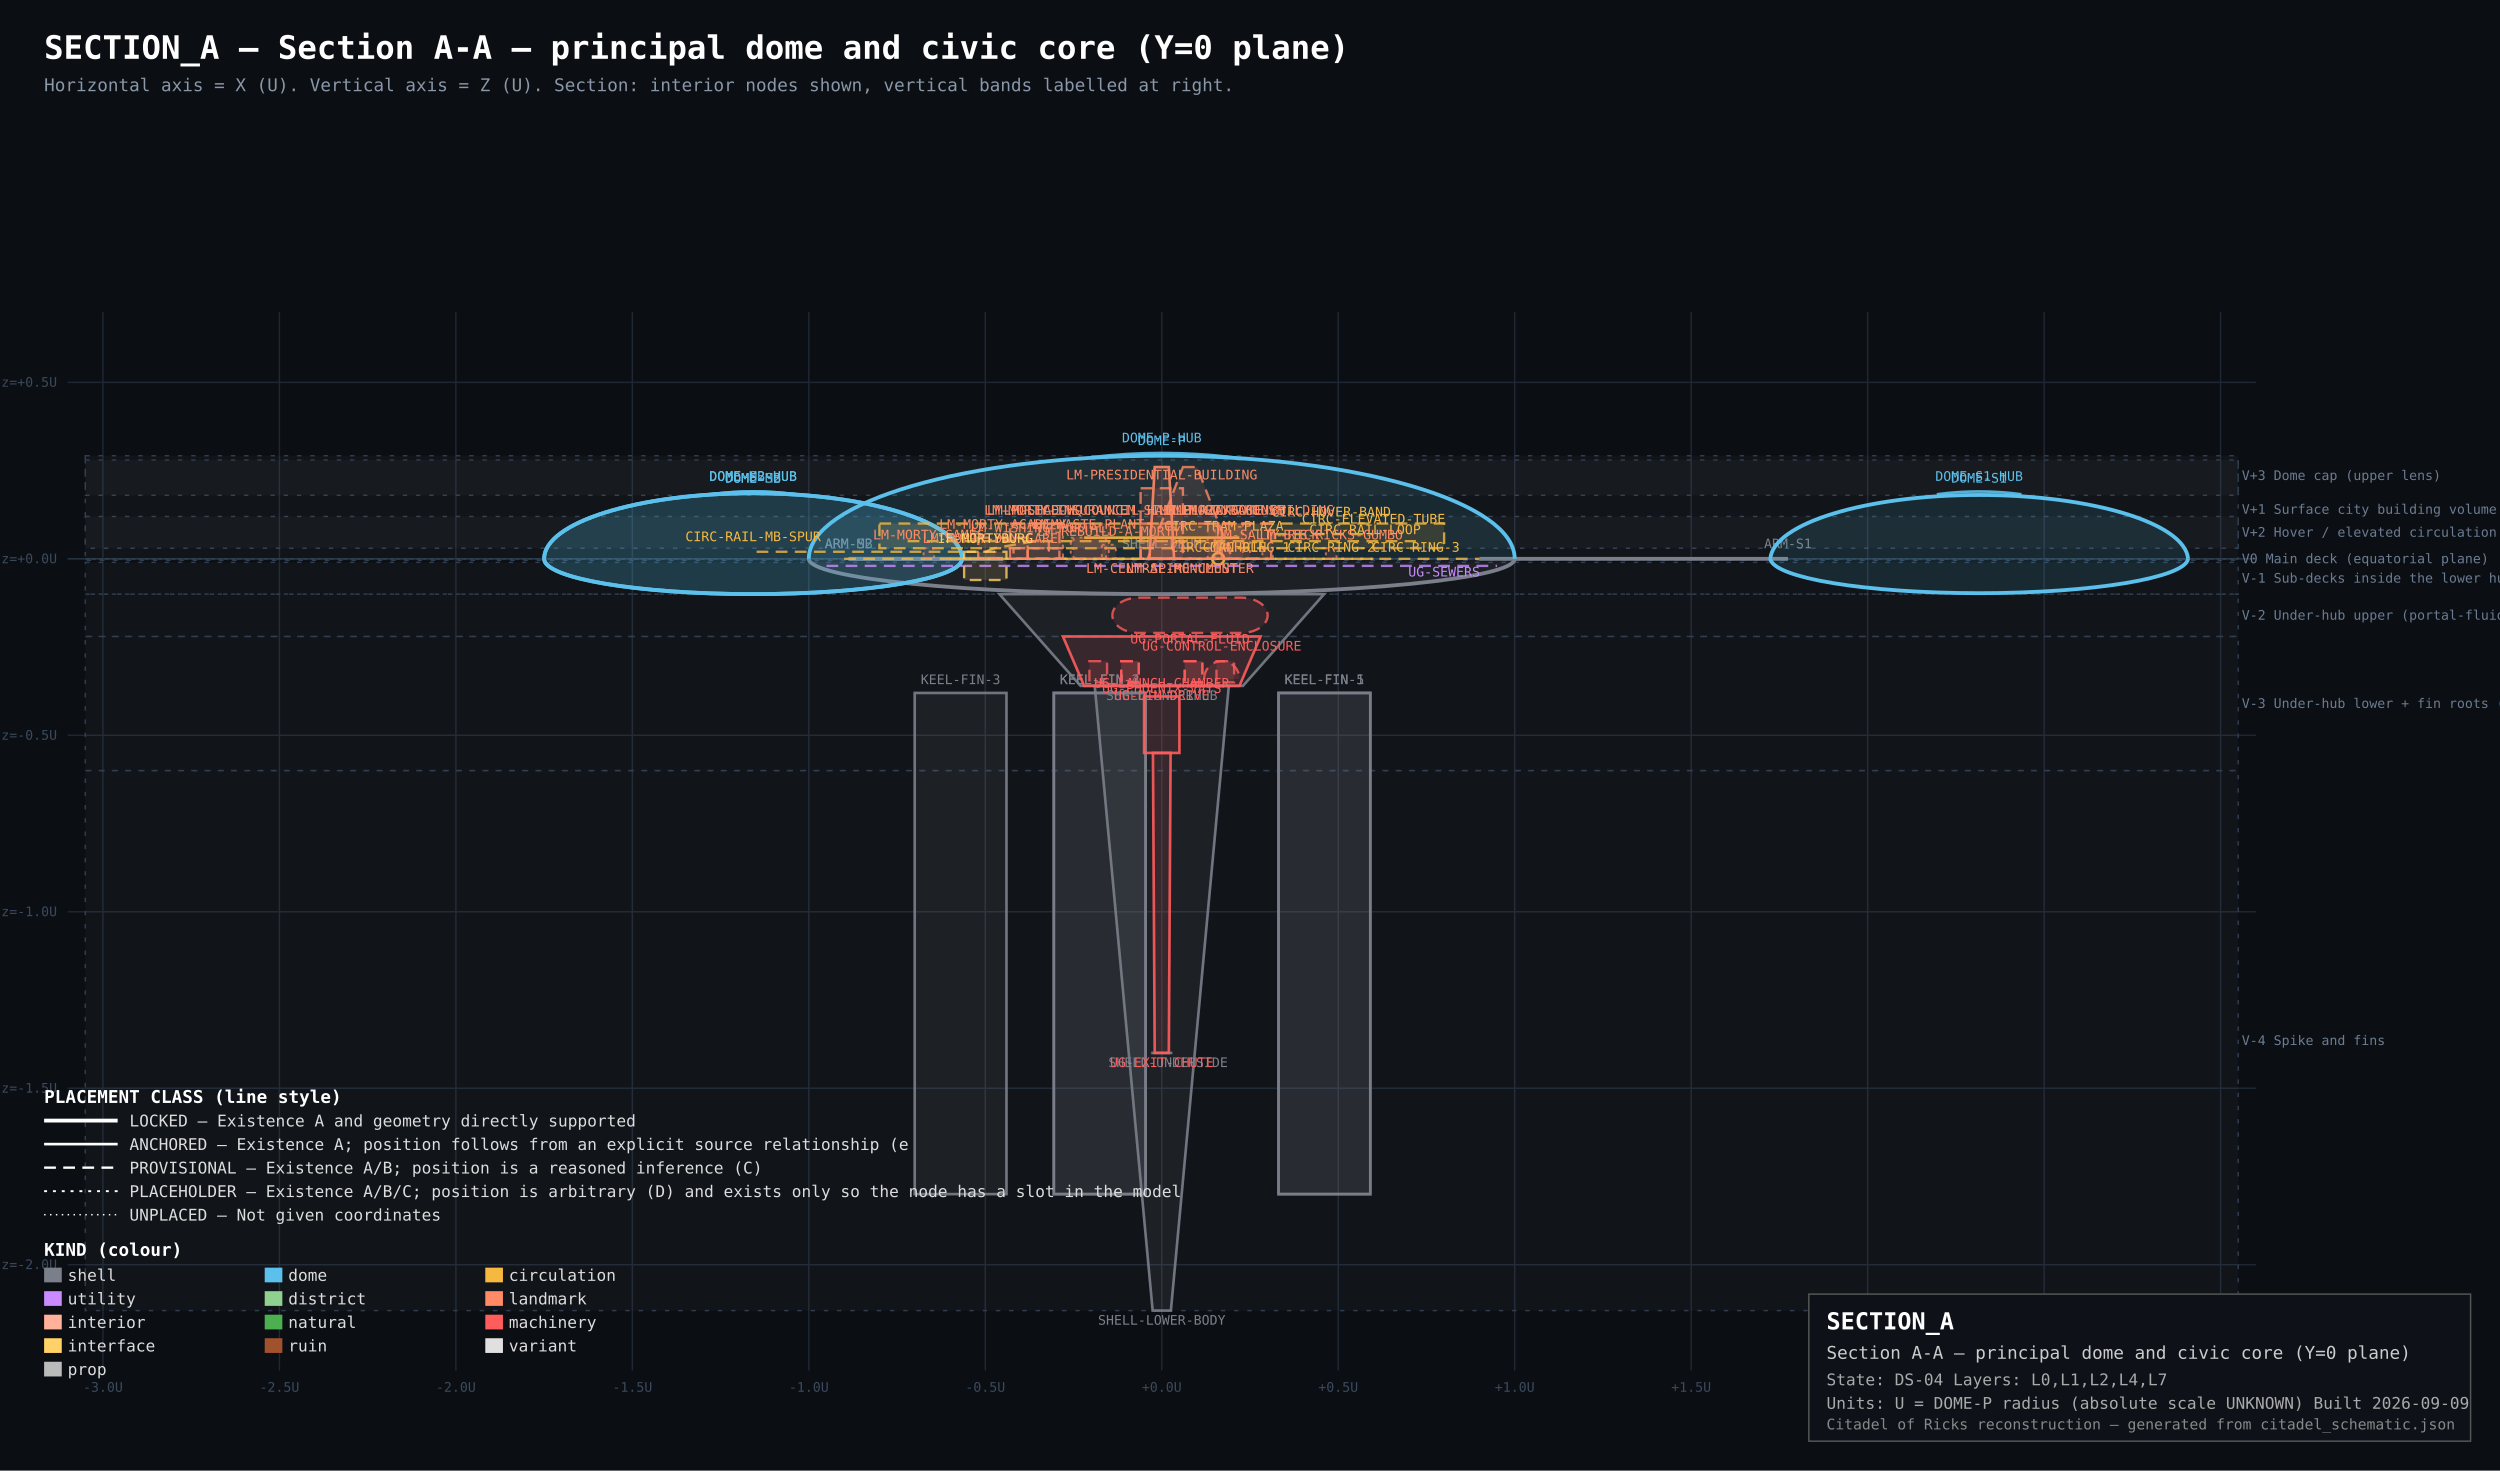
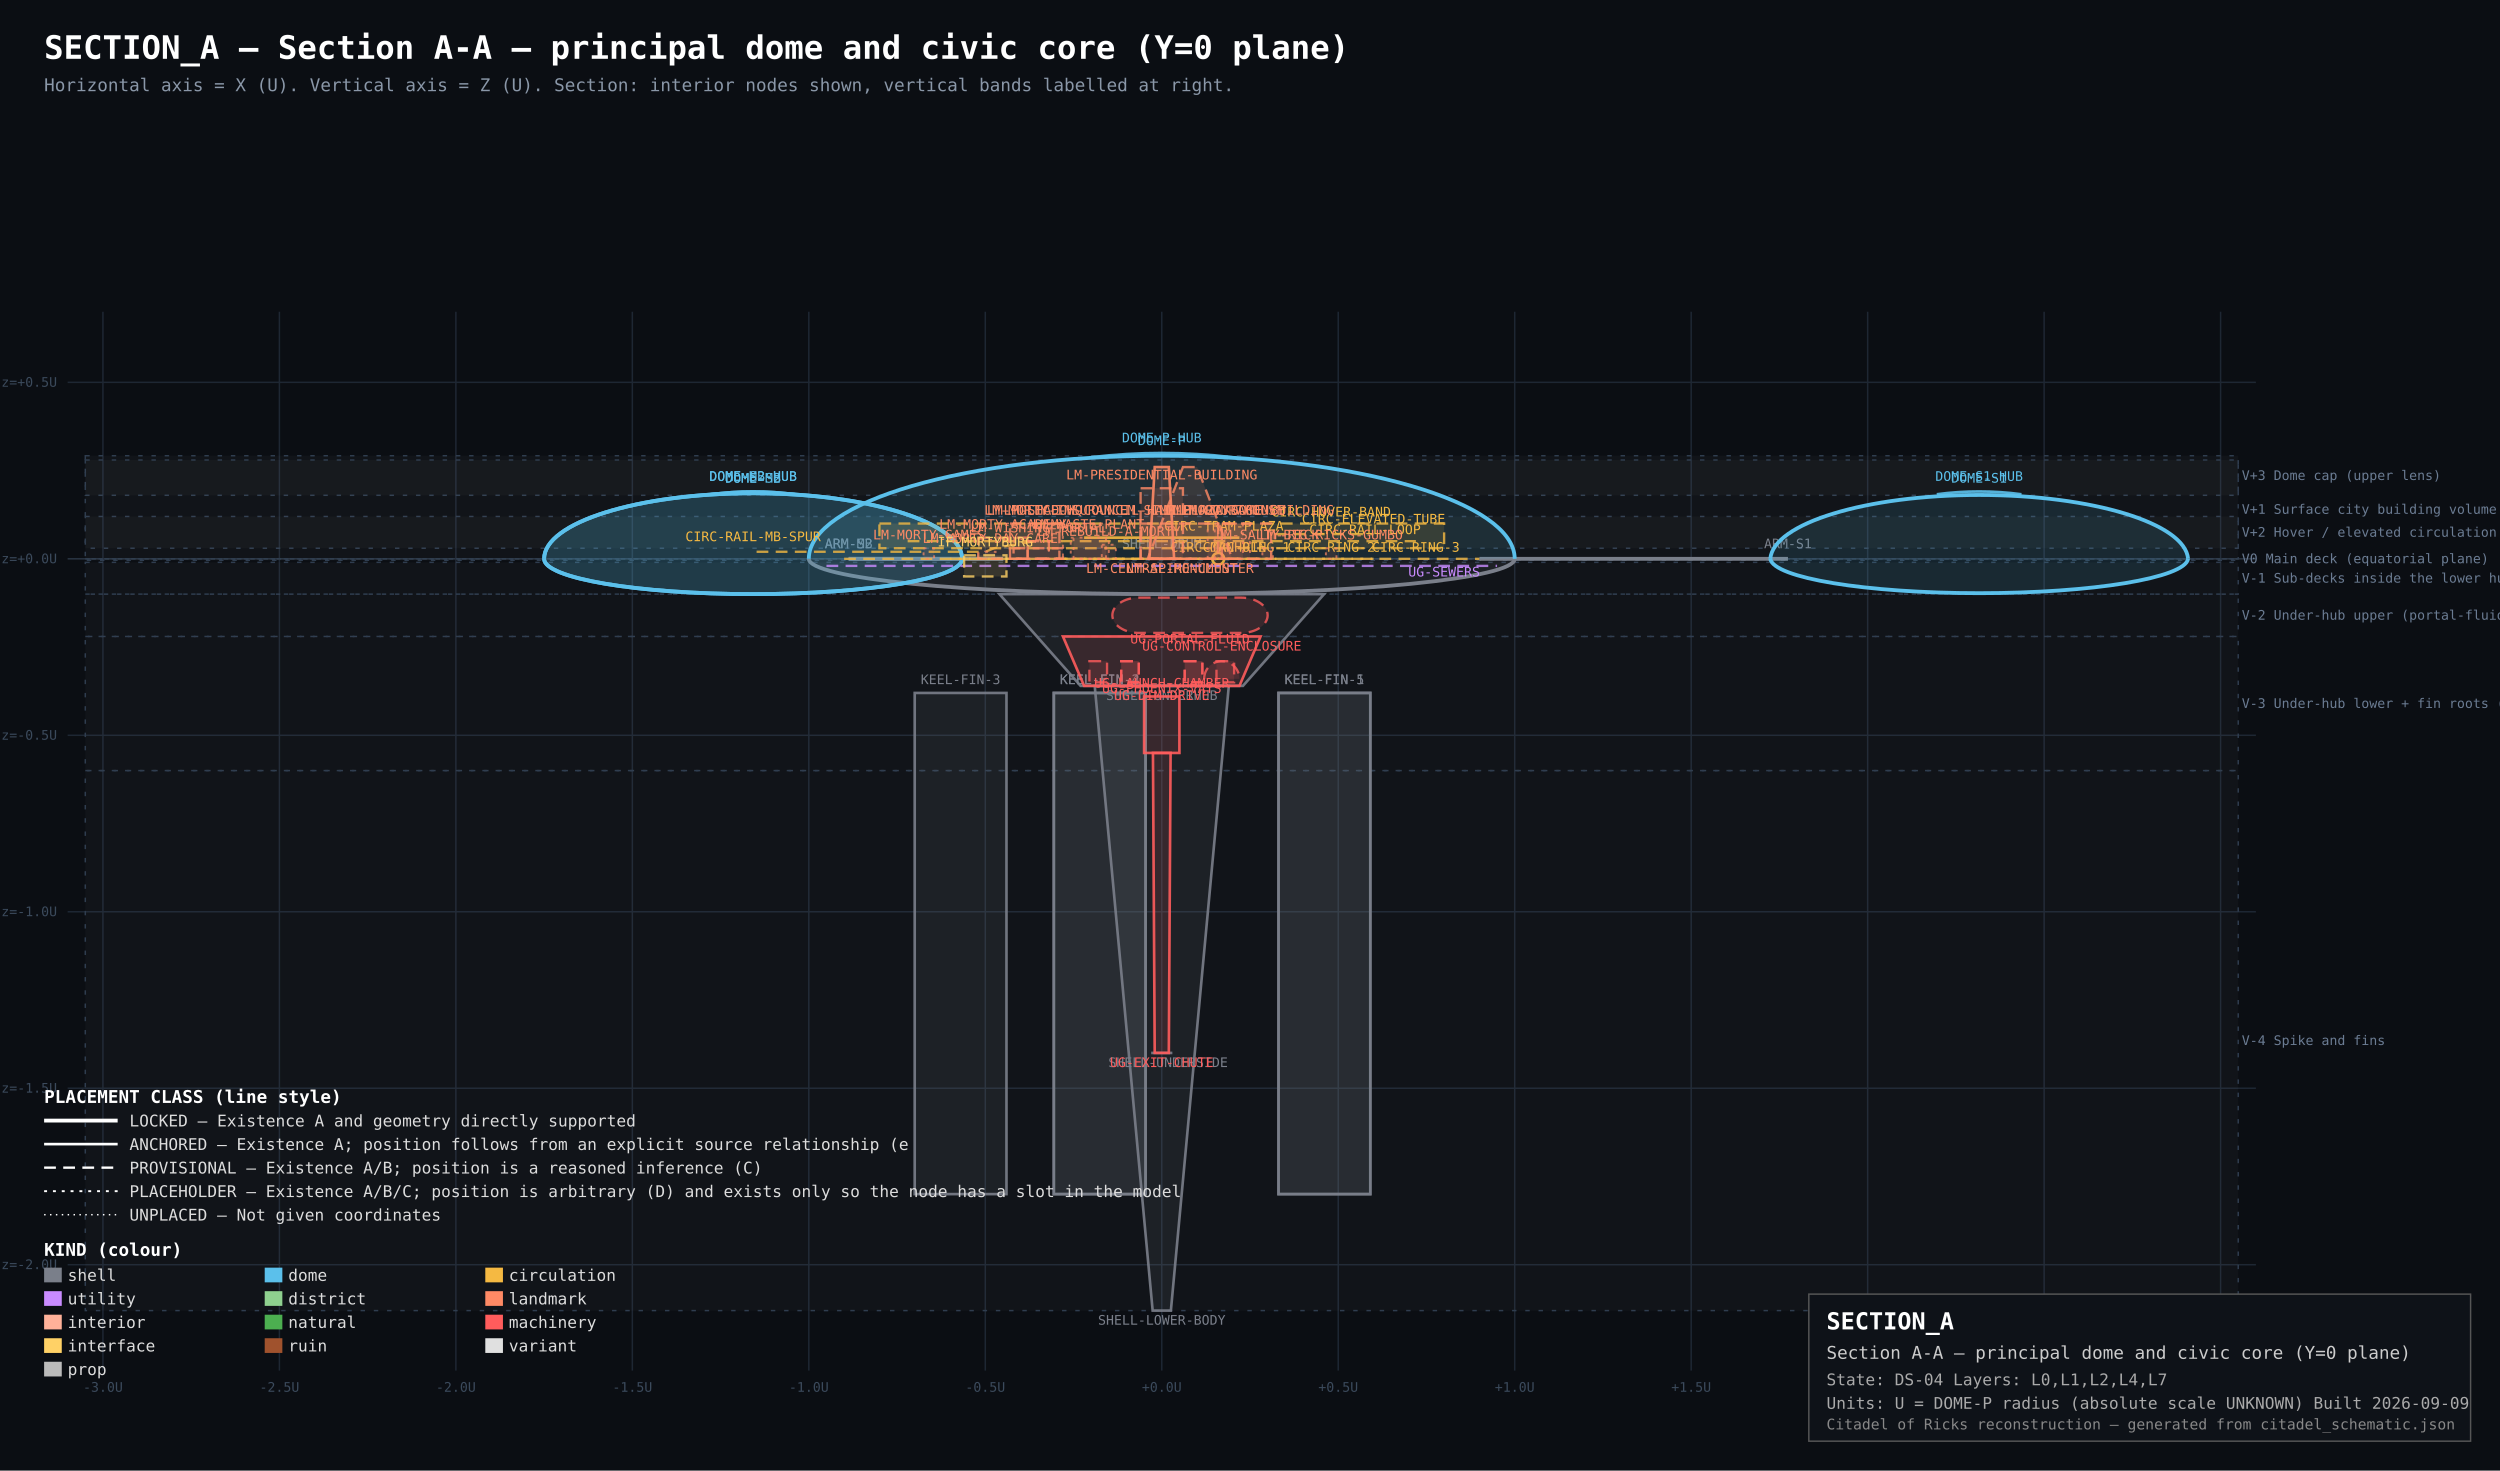
<svg xmlns="http://www.w3.org/2000/svg" width="1700" height="1000" viewBox="0 0 1700 1000" font-family="ui-monospace, Consolas, monospace">
  <rect width="1700" height="1000" fill="#0b0e13" />
  <line x1="46.0" y1="860.0" x2="1534.0" y2="860.0" stroke="#1e2733" stroke-width="1" />
  <text x="38.8" y="863.0" font-size="9" text-anchor="end" fill="#3b4a5c" font-family="ui-monospace, Consolas, monospace">z=-2.0U</text>
  <line x1="46.0" y1="740.0" x2="1534.0" y2="740.0" stroke="#1e2733" stroke-width="1" />
  <text x="38.8" y="743.0" font-size="9" text-anchor="end" fill="#3b4a5c" font-family="ui-monospace, Consolas, monospace">z=-1.5U</text>
  <line x1="46.0" y1="620.0" x2="1534.0" y2="620.0" stroke="#1e2733" stroke-width="1" />
  <text x="38.8" y="623.0" font-size="9" text-anchor="end" fill="#3b4a5c" font-family="ui-monospace, Consolas, monospace">z=-1.0U</text>
  <line x1="46.0" y1="500.0" x2="1534.0" y2="500.0" stroke="#1e2733" stroke-width="1" />
  <text x="38.8" y="503.0" font-size="9" text-anchor="end" fill="#3b4a5c" font-family="ui-monospace, Consolas, monospace">z=-0.5U</text>
  <line x1="46.0" y1="380.0" x2="1534.0" y2="380.0" stroke="#2a3644" stroke-width="1" />
  <text x="38.8" y="383.0" font-size="9" text-anchor="end" fill="#3b4a5c" font-family="ui-monospace, Consolas, monospace">z=+0.0U</text>
  <line x1="46.0" y1="260.0" x2="1534.0" y2="260.0" stroke="#1e2733" stroke-width="1" />
  <text x="38.8" y="263.0" font-size="9" text-anchor="end" fill="#3b4a5c" font-family="ui-monospace, Consolas, monospace">z=+0.5U</text>
  <line x1="70.0" y1="212.0" x2="70.0" y2="932.0" stroke="#1e2733" stroke-width="1" />
  <text x="70.0" y="946.4" font-size="9" text-anchor="middle" fill="#3b4a5c" font-family="ui-monospace, Consolas, monospace">-3.0U</text>
  <line x1="190.0" y1="212.0" x2="190.0" y2="932.0" stroke="#1e2733" stroke-width="1" />
  <text x="190.0" y="946.4" font-size="9" text-anchor="middle" fill="#3b4a5c" font-family="ui-monospace, Consolas, monospace">-2.5U</text>
  <line x1="310.0" y1="212.0" x2="310.0" y2="932.0" stroke="#1e2733" stroke-width="1" />
  <text x="310.0" y="946.4" font-size="9" text-anchor="middle" fill="#3b4a5c" font-family="ui-monospace, Consolas, monospace">-2.0U</text>
  <line x1="430.0" y1="212.0" x2="430.0" y2="932.0" stroke="#1e2733" stroke-width="1" />
  <text x="430.0" y="946.4" font-size="9" text-anchor="middle" fill="#3b4a5c" font-family="ui-monospace, Consolas, monospace">-1.5U</text>
  <line x1="550.0" y1="212.0" x2="550.0" y2="932.0" stroke="#1e2733" stroke-width="1" />
  <text x="550.0" y="946.4" font-size="9" text-anchor="middle" fill="#3b4a5c" font-family="ui-monospace, Consolas, monospace">-1.0U</text>
  <line x1="670.0" y1="212.0" x2="670.0" y2="932.0" stroke="#1e2733" stroke-width="1" />
  <text x="670.0" y="946.4" font-size="9" text-anchor="middle" fill="#3b4a5c" font-family="ui-monospace, Consolas, monospace">-0.5U</text>
  <line x1="790.0" y1="212.0" x2="790.0" y2="932.0" stroke="#1e2733" stroke-width="1" />
  <text x="790.0" y="946.4" font-size="9" text-anchor="middle" fill="#3b4a5c" font-family="ui-monospace, Consolas, monospace">+0.0U</text>
  <line x1="910.0" y1="212.0" x2="910.0" y2="932.0" stroke="#1e2733" stroke-width="1" />
  <text x="910.0" y="946.4" font-size="9" text-anchor="middle" fill="#3b4a5c" font-family="ui-monospace, Consolas, monospace">+0.5U</text>
  <line x1="1030.0" y1="212.0" x2="1030.0" y2="932.0" stroke="#1e2733" stroke-width="1" />
  <text x="1030.0" y="946.4" font-size="9" text-anchor="middle" fill="#3b4a5c" font-family="ui-monospace, Consolas, monospace">+1.0U</text>
  <line x1="1150.0" y1="212.0" x2="1150.0" y2="932.0" stroke="#1e2733" stroke-width="1" />
  <text x="1150.0" y="946.4" font-size="9" text-anchor="middle" fill="#3b4a5c" font-family="ui-monospace, Consolas, monospace">+1.5U</text>
  <line x1="1270.0" y1="212.0" x2="1270.0" y2="932.0" stroke="#1e2733" stroke-width="1" />
  <text x="1270.0" y="946.4" font-size="9" text-anchor="middle" fill="#3b4a5c" font-family="ui-monospace, Consolas, monospace">+2.0U</text>
  <line x1="1390.0" y1="212.0" x2="1390.0" y2="932.0" stroke="#1e2733" stroke-width="1" />
  <text x="1390.0" y="946.4" font-size="9" text-anchor="middle" fill="#3b4a5c" font-family="ui-monospace, Consolas, monospace">+2.5U</text>
  <line x1="1510.0" y1="212.0" x2="1510.0" y2="932.0" stroke="#1e2733" stroke-width="1" />
  <text x="1510.0" y="946.4" font-size="9" text-anchor="middle" fill="#3b4a5c" font-family="ui-monospace, Consolas, monospace">+3.0U</text>
  <rect x="58.0" y="309.9" width="1464.0" height="26.9" fill="#ffffff" fill-opacity="0.025" stroke="#2f3d4f" stroke-dasharray="3,6" />
  <text x="1524.4" y="326.4" font-size="9" text-anchor="start" fill="#6b7c93" font-family="ui-monospace, Consolas, monospace">V+3 Dome cap (upper lens)</text>
  <rect x="58.0" y="351.2" width="1464.0" height="21.6" fill="#ffffff" fill-opacity="0.025" stroke="#2f3d4f" stroke-dasharray="3,6" />
  <text x="1524.4" y="365.0" font-size="9" text-anchor="start" fill="#6b7c93" font-family="ui-monospace, Consolas, monospace">V+2 Hover / elevated circulation band</text>
  <rect x="58.0" y="312.8" width="1464.0" height="67.2" fill="#ffffff" fill-opacity="0.025" stroke="#2f3d4f" stroke-dasharray="3,6" />
  <text x="1524.4" y="349.4" font-size="9" text-anchor="start" fill="#6b7c93" font-family="ui-monospace, Consolas, monospace">V+1 Surface city building volume</text>
  <rect x="58.0" y="380.0" width="1464.0" height="1.0" fill="#ffffff" fill-opacity="0.025" stroke="#2f3d4f" stroke-dasharray="3,6" />
  <text x="1524.4" y="383.0" font-size="9" text-anchor="start" fill="#6b7c93" font-family="ui-monospace, Consolas, monospace">V0 Main deck (equatorial plane)</text>
  <rect x="58.0" y="382.4" width="1464.0" height="21.6" fill="#ffffff" fill-opacity="0.025" stroke="#2f3d4f" stroke-dasharray="3,6" />
  <text x="1524.4" y="396.2" font-size="9" text-anchor="start" fill="#6b7c93" font-family="ui-monospace, Consolas, monospace">V-1 Sub-decks inside the lower hull</text>
  <rect x="58.0" y="404.0" width="1464.0" height="28.8" fill="#ffffff" fill-opacity="0.025" stroke="#2f3d4f" stroke-dasharray="3,6" />
  <text x="1524.4" y="421.4" font-size="9" text-anchor="start" fill="#6b7c93" font-family="ui-monospace, Consolas, monospace">V-2 Under-hub upper (portal-fluid production)</text>
  <rect x="58.0" y="432.8" width="1464.0" height="91.2" fill="#ffffff" fill-opacity="0.025" stroke="#2f3d4f" stroke-dasharray="3,6" />
  <text x="1524.4" y="481.4" font-size="9" text-anchor="start" fill="#6b7c93" font-family="ui-monospace, Consolas, monospace">V-3 Under-hub lower + fin roots (Dimensional Drive, launch)</text>
  <rect x="58.0" y="524.0" width="1464.0" height="367.2" fill="#ffffff" fill-opacity="0.025" stroke="#2f3d4f" stroke-dasharray="3,6" />
  <text x="1524.4" y="710.6" font-size="9" text-anchor="start" fill="#6b7c93" font-family="ui-monospace, Consolas, monospace">V-4 Spike and fins</text>
  <text x="30" y="40" font-size="22" fill="#fff" font-weight="bold">SECTION_A — Section A-A — principal dome and civic core (Y=0 plane)</text>
  <text x="30" y="62" font-size="12" fill="#8a97a8">Horizontal axis = X (U). Vertical axis = Z (U). Section: interior nodes shown, vertical bands labelled at right.</text>
  <path d="M 550.0,380.0 A 240.0 24.0 0 0 0 1030.0,380.0" stroke="#7a7f8a" stroke-width="2.6" stroke-opacity="1.0" fill="#7a7f8a" fill-opacity="0.12" />
  <text x="790.0" y="372.8" font-size="9" text-anchor="middle" fill="#7a7f8a" font-family="ui-monospace, Consolas, monospace">SHELL-DRUM</text>
  <polygon points="679.6,404.0 900.4,404.0 845.2,466.4 734.8,466.4" stroke="#7a7f8a" stroke-width="1.8" stroke-opacity="0.9" fill="#7a7f8a" fill-opacity="0.12" />
  <text x="790.0" y="476.0" font-size="9" text-anchor="middle" fill="#7a7f8a" font-family="ui-monospace, Consolas, monospace">SHELL-UNDERHUB</text>
  <rect x="869.4" y="471.2" width="62.4" height="340.8" stroke="#7a7f8a" stroke-width="1.8" stroke-opacity="0.9" fill="#7a7f8a" fill-opacity="0.12" />
  <text x="900.6" y="465.2" font-size="9" text-anchor="middle" fill="#7a7f8a" font-family="ui-monospace, Consolas, monospace">KEEL-FIN-1</text>
  <rect x="716.6" y="471.2" width="62.4" height="340.8" stroke="#7a7f8a" stroke-width="1.8" stroke-opacity="0.9" fill="#7a7f8a" fill-opacity="0.12" />
  <text x="747.8" y="465.2" font-size="9" text-anchor="middle" fill="#7a7f8a" font-family="ui-monospace, Consolas, monospace">KEEL-FIN-2</text>
  <rect x="622.0" y="471.2" width="62.4" height="340.8" stroke="#7a7f8a" stroke-width="1.8" stroke-opacity="0.9" fill="#7a7f8a" fill-opacity="0.12" />
  <text x="653.2" y="465.2" font-size="9" text-anchor="middle" fill="#7a7f8a" font-family="ui-monospace, Consolas, monospace">KEEL-FIN-3</text>
  <rect x="716.6" y="471.2" width="62.4" height="340.8" stroke="#7a7f8a" stroke-width="1.8" stroke-opacity="0.9" fill="#7a7f8a" fill-opacity="0.12" />
  <text x="747.8" y="465.2" font-size="9" text-anchor="middle" fill="#7a7f8a" font-family="ui-monospace, Consolas, monospace">KEEL-FIN-4</text>
  <rect x="869.4" y="471.2" width="62.4" height="340.8" stroke="#7a7f8a" stroke-width="1.8" stroke-opacity="0.9" fill="#7a7f8a" fill-opacity="0.12" />
  <text x="900.6" y="465.2" font-size="9" text-anchor="middle" fill="#7a7f8a" font-family="ui-monospace, Consolas, monospace">KEEL-FIN-5</text>
  <polygon points="744.4,466.4 835.6,466.4 796.2,891.2 783.8,891.2" stroke="#7a7f8a" stroke-width="1.8" stroke-opacity="0.9" fill="#7a7f8a" fill-opacity="0.12" />
  <text x="790.0" y="900.8" font-size="9" text-anchor="middle" fill="#7a7f8a" font-family="ui-monospace, Consolas, monospace">SHELL-LOWER-BODY</text>
  <line x1="782.8" y1="716.0" x2="797.2" y2="716.0" stroke="#7a7f8a" stroke-width="1.8" stroke-opacity="0.9" fill="none" />
  <text x="794.3" y="725.6" font-size="9" text-anchor="middle" fill="#7a7f8a" font-family="ui-monospace, Consolas, monospace">SHELL-UNDERSIDE</text>
  <polyline points="1006.0,380.0 1114.0,380.0 1215.8,380.0" stroke="#7a7f8a" stroke-width="2.6" stroke-opacity="1.0" fill="none" />
  <text x="1215.8" y="372.8" font-size="9" text-anchor="middle" fill="#7a7f8a" font-family="ui-monospace, Consolas, monospace">ARM-S1</text>
  <polyline points="682.0,380.0 628.0,380.0 577.1,380.0" stroke="#7a7f8a" stroke-width="2.6" stroke-opacity="1.0" fill="none" />
  <text x="577.1" y="372.8" font-size="9" text-anchor="middle" fill="#7a7f8a" font-family="ui-monospace, Consolas, monospace">ARM-S2</text>
  <polyline points="682.0,380.0 628.0,380.0 577.1,380.0" stroke="#7a7f8a" stroke-width="2.6" stroke-opacity="1.0" fill="none" />
  <text x="577.1" y="372.8" font-size="9" text-anchor="middle" fill="#7a7f8a" font-family="ui-monospace, Consolas, monospace">ARM-MB</text>
  <path d="M 550.0,380.0 A 240.0 70.1 0 0 1 1030.0,380.0" stroke="#5bc0eb" stroke-width="2.6" stroke-opacity="1.0" fill="#5bc0eb" fill-opacity="0.12" />
  <text x="790.0" y="302.7" font-size="9" text-anchor="middle" fill="#5bc0eb" font-family="ui-monospace, Consolas, monospace">DOME-P</text>
  <path d="M 1203.8,380.0 A 142.1 44.6 0 0 1 1487.9,380.0" stroke="#5bc0eb" stroke-width="2.6" stroke-opacity="1.0" fill="#5bc0eb" fill-opacity="0.12" />
  <path d="M 1203.8,380.0 A 142.1 24.0 0 0 0 1487.9,380.0" stroke="#5bc0eb" stroke-width="2.6" stroke-opacity="1.0" fill="#5bc0eb" fill-opacity="0.12" />
  <text x="1345.8" y="328.2" font-size="9" text-anchor="middle" fill="#5bc0eb" font-family="ui-monospace, Consolas, monospace">DOME-S1</text>
  <path d="M 370.0,380.0 A 142.1 44.6 0 0 1 654.2,380.0" stroke="#5bc0eb" stroke-width="2.6" stroke-opacity="1.0" fill="#5bc0eb" fill-opacity="0.12" />
  <path d="M 370.0,380.0 A 142.1 24.0 0 0 0 654.2,380.0" stroke="#5bc0eb" stroke-width="2.6" stroke-opacity="1.0" fill="#5bc0eb" fill-opacity="0.12" />
  <text x="512.1" y="328.2" font-size="9" text-anchor="middle" fill="#5bc0eb" font-family="ui-monospace, Consolas, monospace">DOME-S2</text>
  <path d="M 370.0,380.0 A 142.1 44.6 0 0 1 654.2,380.0" stroke="#5bc0eb" stroke-width="2.6" stroke-opacity="1.0" fill="#5bc0eb" fill-opacity="0.12" />
  <path d="M 370.0,380.0 A 142.1 24.0 0 0 0 654.2,380.0" stroke="#5bc0eb" stroke-width="2.6" stroke-opacity="1.0" fill="#5bc0eb" fill-opacity="0.12" />
  <text x="512.1" y="328.2" font-size="9" text-anchor="middle" fill="#5bc0eb" font-family="ui-monospace, Consolas, monospace">DOME-MB</text>
  <path d="M 742.0,310.9 A 401.4 401.4 0 0 1 838.0,310.9" stroke="#5bc0eb" stroke-width="1.8" stroke-opacity="0.9" fill="#5bc0eb" fill-opacity="0.12" />
  <text x="790.0" y="300.8" font-size="9" text-anchor="middle" fill="#5bc0eb" font-family="ui-monospace, Consolas, monospace">DOME-P-HUB</text>
  <path d="M 1317.0,336.1 A 217.0 217.0 0 0 1 1374.6,336.1" stroke="#5bc0eb" stroke-width="1.8" stroke-opacity="0.9" fill="#5bc0eb" fill-opacity="0.12" />
  <text x="1345.8" y="327.0" font-size="9" text-anchor="middle" fill="#5bc0eb" font-family="ui-monospace, Consolas, monospace">DOME-S1-HUB</text>
  <path d="M 483.3,336.1 A 217.0 217.0 0 0 1 540.9,336.1" stroke="#5bc0eb" stroke-width="1.8" stroke-opacity="0.9" fill="#5bc0eb" fill-opacity="0.12" />
  <text x="512.1" y="327.0" font-size="9" text-anchor="middle" fill="#5bc0eb" font-family="ui-monospace, Consolas, monospace">DOME-S2-HUB</text>
  <path d="M 483.3,336.1 A 217.0 217.0 0 0 1 540.9,336.1" stroke="#5bc0eb" stroke-width="1.8" stroke-opacity="0.9" fill="#5bc0eb" fill-opacity="0.12" />
  <text x="512.1" y="327.0" font-size="9" text-anchor="middle" fill="#5bc0eb" font-family="ui-monospace, Consolas, monospace">DOME-MB-HUB</text>
  <line x1="718.0" y1="380.0" x2="862.0" y2="380.0" stroke="#f5b942" stroke-width="1.6" stroke-opacity="0.8" stroke-dasharray="8,5" fill="none" />
  <text x="847.6" y="375.2" font-size="9" text-anchor="middle" fill="#f5b942" font-family="ui-monospace, Consolas, monospace">CIRC-RING-1</text>
  <line x1="646.0" y1="380.0" x2="934.0" y2="380.0" stroke="#f5b942" stroke-width="1.6" stroke-opacity="0.8" stroke-dasharray="8,5" fill="none" />
  <text x="905.2" y="375.2" font-size="9" text-anchor="middle" fill="#f5b942" font-family="ui-monospace, Consolas, monospace">CIRC-RING-2</text>
  <line x1="574.0" y1="380.0" x2="1006.0" y2="380.0" stroke="#f5b942" stroke-width="1.6" stroke-opacity="0.8" stroke-dasharray="8,5" fill="none" />
  <text x="962.8" y="375.2" font-size="9" text-anchor="middle" fill="#f5b942" font-family="ui-monospace, Consolas, monospace">CIRC-RING-3</text>
  <line x1="617.2" y1="368.0" x2="962.8" y2="368.0" stroke="#f5b942" stroke-width="1.6" stroke-opacity="0.8" stroke-dasharray="8,5" fill="none" />
  <text x="928.2" y="363.2" font-size="9" text-anchor="middle" fill="#f5b942" font-family="ui-monospace, Consolas, monospace">CIRC-RAIL-LOOP</text>
  <polyline points="703.6,368.0 676.0,372.8 670.0,375.2 622.0,375.2 583.1,375.2 512.1,375.2" stroke="#f5b942" stroke-width="1.6" stroke-opacity="0.8" stroke-dasharray="8,5" fill="none" />
  <text x="512.1" y="368.0" font-size="9" text-anchor="middle" fill="#f5b942" font-family="ui-monospace, Consolas, monospace">CIRC-RAIL-MB-SPUR</text>
  <line x1="737.2" y1="365.6" x2="842.8" y2="365.6" stroke="#f5b942" stroke-width="1.8" stroke-opacity="0.9" fill="none" />
  <text x="832.2" y="360.8" font-size="9" text-anchor="middle" fill="#f5b942" font-family="ui-monospace, Consolas, monospace">CIRC-TRAM-PLAZA</text>
  <rect x="598.0" y="356.0" width="384.0" height="16.8" stroke="#f5b942" stroke-width="1.6" stroke-opacity="0.8" stroke-dasharray="8,5" fill="#f5b942" fill-opacity="0.12" />
  <text x="905.2" y="351.2" font-size="9" text-anchor="middle" fill="#f5b942" font-family="ui-monospace, Consolas, monospace">CIRC-HOVER-BAND</text>
  <circle cx="828.4" cy="380.0" r="4" stroke="#f5b942" stroke-width="1.8" stroke-opacity="0.9" fill="#f5b942" fill-opacity="0.12" />
  <text x="828.4" y="375.2" font-size="9" text-anchor="middle" fill="#f5b942" font-family="ui-monospace, Consolas, monospace">CIRC-MANHOLE</text>
  <polyline points="866.8,363.2 898.0,363.2 934.0,363.2" stroke="#f5b942" stroke-width="1.6" stroke-opacity="0.8" stroke-dasharray="8,5" fill="none" />
  <text x="934.0" y="356.0" font-size="9" text-anchor="middle" fill="#f5b942" font-family="ui-monospace, Consolas, monospace">CIRC-ELEVATED-TUBE</text>
  <line x1="562.0" y1="384.8" x2="1018.0" y2="384.8" stroke="#c98bff" stroke-width="1.6" stroke-opacity="0.8" stroke-dasharray="8,5" fill="none" />
  <text x="982.0" y="392.0" font-size="9" text-anchor="middle" fill="#c98bff" font-family="ui-monospace, Consolas, monospace">UG-SEWERS</text>
  <polygon points="785.2,317.6 794.8,317.6 798.4,380.0 781.6,380.0" stroke="#ff8a65" stroke-width="1.8" stroke-opacity="0.9" fill="#ff8a65" fill-opacity="0.12" />
  <text x="790.0" y="389.6" font-size="9" text-anchor="middle" fill="#ff8a65" font-family="ui-monospace, Consolas, monospace">LM-CENTRAL-MONUMENT</text>
  <polygon points="804.4,317.6 814.0,317.6 838.0,380.0 780.4,380.0" stroke="#ff8a65" stroke-width="1.6" stroke-opacity="0.8" stroke-dasharray="8,5" fill="#ff8a65" fill-opacity="0.12" />
  <text x="809.2" y="389.6" font-size="9" text-anchor="middle" fill="#ff8a65" font-family="ui-monospace, Consolas, monospace">LM-SPIRE-CLUSTER</text>
  <rect x="775.6" y="332.0" width="28.8" height="48.0" stroke="#ff8a65" stroke-width="1.6" stroke-opacity="0.8" stroke-dasharray="8,5" fill="#ff8a65" fill-opacity="0.12" />
  <text x="790.0" y="326.0" font-size="9" text-anchor="middle" fill="#ff8a65" font-family="ui-monospace, Consolas, monospace">LM-PRESIDENTIAL-BUILDING</text>
  <rect x="830.8" y="356.0" width="33.6" height="24.0" stroke="#ff8a65" stroke-width="1.6" stroke-opacity="0.8" stroke-dasharray="8,5" fill="#ff8a65" fill-opacity="0.12" />
  <text x="847.6" y="350.0" font-size="9" text-anchor="middle" fill="#ff8a65" font-family="ui-monospace, Consolas, monospace">LM-PLAZA-DOME-BUILDING</text>
  <rect x="730.0" y="356.0" width="24.0" height="24.0" stroke="#ff8a65" stroke-width="1.3" stroke-opacity="0.7" stroke-dasharray="2,4" fill="#ff8a65" fill-opacity="0.12" />
  <text x="742.0" y="350.0" font-size="9" text-anchor="middle" fill="#ff8a65" font-family="ui-monospace, Consolas, monospace">LM-SHADOW-COUNCIL-HALL</text>
  <rect x="826.0" y="356.0" width="24.0" height="24.0" stroke="#ff8a65" stroke-width="1.3" stroke-opacity="0.7" stroke-dasharray="2,4" fill="#ff8a65" fill-opacity="0.12" />
  <text x="838.0" y="350.0" font-size="9" text-anchor="middle" fill="#ff8a65" font-family="ui-monospace, Consolas, monospace">LM-COURTHOUSE</text>
  <rect x="821.2" y="356.0" width="24.0" height="24.0" stroke="#ff8a65" stroke-width="1.3" stroke-opacity="0.7" stroke-dasharray="2,4" fill="#ff8a65" fill-opacity="0.12" />
  <text x="833.2" y="350.0" font-size="9" text-anchor="middle" fill="#ff8a65" font-family="ui-monospace, Consolas, monospace">LM-MORTY-AGENCY</text>
  <rect x="686.8" y="356.0" width="33.6" height="24.0" stroke="#ff8a65" stroke-width="1.6" stroke-opacity="0.8" stroke-dasharray="8,5" fill="#ff8a65" fill-opacity="0.12" />
  <text x="703.6" y="350.0" font-size="9" text-anchor="middle" fill="#ff8a65" font-family="ui-monospace, Consolas, monospace">LM-POLICE-HQ</text>
  <rect x="665.2" y="365.6" width="33.6" height="14.4" stroke="#ff8a65" stroke-width="1.6" stroke-opacity="0.8" stroke-dasharray="8,5" fill="#ff8a65" fill-opacity="0.12" />
  <text x="682.0" y="359.6" font-size="9" text-anchor="middle" fill="#ff8a65" font-family="ui-monospace, Consolas, monospace">LM-MORTY-ACADEMY</text>
  <rect x="775.6" y="356.0" width="52.8" height="24.0" stroke="#ff8a65" stroke-width="1.6" stroke-opacity="0.8" stroke-dasharray="8,5" fill="#ff8a65" fill-opacity="0.12" />
  <text x="802.0" y="350.0" font-size="9" text-anchor="middle" fill="#ff8a65" font-family="ui-monospace, Consolas, monospace">LM-SIMPLE-RICKS</text>
  <rect x="689.2" y="372.8" width="33.6" height="7.2" stroke="#ff8a65" stroke-width="1.6" stroke-opacity="0.8" stroke-dasharray="8,5" fill="none" />
  <rect x="698.8" y="368.0" width="14.4" height="12.0" stroke="#ff8a65" stroke-width="1.6" stroke-opacity="0.8" stroke-dasharray="8,5" fill="#ff8a65" fill-opacity="0.12" />
  <text x="706.0" y="362.0" font-size="9" text-anchor="middle" fill="#ff8a65" font-family="ui-monospace, Consolas, monospace">LM-WISHING-PORTAL</text>
  <rect x="728.1" y="365.6" width="24.0" height="14.4" stroke="#ff8a65" stroke-width="1.3" stroke-opacity="0.7" stroke-dasharray="2,4" fill="#ff8a65" fill-opacity="0.12" />
  <text x="740.1" y="359.6" font-size="9" text-anchor="middle" fill="#ff8a65" font-family="ui-monospace, Consolas, monospace">LM-WASTE-PLANT</text>
  <rect x="669.8" y="375.2" width="7.2" height="4.8" stroke="#ff8a65" stroke-width="1.3" stroke-opacity="0.7" stroke-dasharray="2,4" fill="#ff8a65" fill-opacity="0.12" />
  <text x="673.4" y="369.2" font-size="9" text-anchor="middle" fill="#ff8a65" font-family="ui-monospace, Consolas, monospace">LM-MORTY-DAY-CARE</text>
  <rect x="628.0" y="372.8" width="7.2" height="7.2" stroke="#ff8a65" stroke-width="1.3" stroke-opacity="0.7" stroke-dasharray="2,4" fill="#ff8a65" fill-opacity="0.12" />
  <text x="631.6" y="366.8" font-size="9" text-anchor="middle" fill="#ff8a65" font-family="ui-monospace, Consolas, monospace">LM-MORTY-GAMES</text>
  <rect x="713.2" y="356.0" width="9.6" height="24.0" stroke="#ff8a65" stroke-width="1.3" stroke-opacity="0.7" stroke-dasharray="2,4" fill="#ff8a65" fill-opacity="0.12" />
  <text x="718.0" y="350.0" font-size="9" text-anchor="middle" fill="#ff8a65" font-family="ui-monospace, Consolas, monospace">LM-MORTY-INSURANCE</text>
  <rect x="858.4" y="372.8" width="7.2" height="7.2" stroke="#ff8a65" stroke-width="1.3" stroke-opacity="0.7" stroke-dasharray="2,4" fill="#ff8a65" fill-opacity="0.12" />
  <text x="862.0" y="366.8" font-size="9" text-anchor="middle" fill="#ff8a65" font-family="ui-monospace, Consolas, monospace">LM-SALTY-RICK</text>
  <rect x="901.6" y="372.8" width="7.2" height="7.2" stroke="#ff8a65" stroke-width="1.3" stroke-opacity="0.7" stroke-dasharray="2,4" fill="#ff8a65" fill-opacity="0.12" />
  <text x="905.2" y="366.8" font-size="9" text-anchor="middle" fill="#ff8a65" font-family="ui-monospace, Consolas, monospace">LM-BIG-RICKS-GUMBO</text>
  <rect x="749.2" y="370.4" width="9.6" height="9.6" stroke="#ff8a65" stroke-width="1.3" stroke-opacity="0.7" stroke-dasharray="2,4" fill="#ff8a65" fill-opacity="0.12" />
  <text x="754.0" y="364.4" font-size="9" text-anchor="middle" fill="#ff8a65" font-family="ui-monospace, Consolas, monospace">LM-REBUILD-A-MORTY</text>
  <rect x="756.4" y="406.4" width="105.6" height="24.0" rx="18" stroke="#ff5c5c" stroke-width="1.6" stroke-opacity="0.8" stroke-dasharray="8,5" fill="#ff5c5c" fill-opacity="0.12" />
  <text x="809.2" y="437.6" font-size="9" text-anchor="middle" fill="#ff5c5c" font-family="ui-monospace, Consolas, monospace">UG-PORTAL-FLUID</text>
  <polygon points="722.8,432.8 857.2,432.8 842.8,466.4 737.2,466.4" stroke="#ff5c5c" stroke-width="1.8" stroke-opacity="0.9" fill="#ff5c5c" fill-opacity="0.12" />
  <text x="790.0" y="476.0" font-size="9" text-anchor="middle" fill="#ff5c5c" font-family="ui-monospace, Consolas, monospace">UG-DIM-DRIVE</text>
  <path d="M 818.8,461.6 A 12.0 12.0 0 0 1 842.8,461.6" stroke="#ff5c5c" stroke-width="1.6" stroke-opacity="0.8" stroke-dasharray="8,5" fill="#ff5c5c" fill-opacity="0.12" />
  <text x="830.8" y="442.4" font-size="9" text-anchor="middle" fill="#ff5c5c" font-family="ui-monospace, Consolas, monospace">UG-CONTROL-ENCLOSURE</text>
  <rect x="827.2" y="449.6" width="12.0" height="14.4" stroke="#ff5c5c" stroke-width="1.6" stroke-opacity="0.8" stroke-dasharray="8,5" fill="#ff5c5c" fill-opacity="0.12" />
  <rect x="805.6" y="449.6" width="12.0" height="14.4" stroke="#ff5c5c" stroke-width="1.6" stroke-opacity="0.8" stroke-dasharray="8,5" fill="#ff5c5c" fill-opacity="0.12" />
  <rect x="762.4" y="449.6" width="12.0" height="14.4" stroke="#ff5c5c" stroke-width="1.6" stroke-opacity="0.8" stroke-dasharray="8,5" fill="#ff5c5c" fill-opacity="0.12" />
  <rect x="740.8" y="449.6" width="12.0" height="14.4" stroke="#ff5c5c" stroke-width="1.6" stroke-opacity="0.8" stroke-dasharray="8,5" fill="#ff5c5c" fill-opacity="0.12" />
  <rect x="762.4" y="449.6" width="12.0" height="14.4" stroke="#ff5c5c" stroke-width="1.6" stroke-opacity="0.8" stroke-dasharray="8,5" fill="#ff5c5c" fill-opacity="0.12" />
  <rect x="805.6" y="449.6" width="12.0" height="14.4" stroke="#ff5c5c" stroke-width="1.6" stroke-opacity="0.8" stroke-dasharray="8,5" fill="#ff5c5c" fill-opacity="0.12" />
  <text x="790.0" y="471.2" font-size="9" text-anchor="middle" fill="#ff5c5c" font-family="ui-monospace, Consolas, monospace">UG-PHOENIX-VATS</text>
  <rect x="778.0" y="473.6" width="24.0" height="38.4" stroke="#ff5c5c" stroke-width="1.8" stroke-opacity="0.9" fill="#ff5c5c" fill-opacity="0.12" />
  <text x="790.0" y="467.6" font-size="9" text-anchor="middle" fill="#ff5c5c" font-family="ui-monospace, Consolas, monospace">UG-LAUNCH-CHAMBER</text>
  <polygon points="784.0,512.0 796.0,512.0 794.8,716.0 785.2,716.0" stroke="#ff5c5c" stroke-width="1.8" stroke-opacity="0.9" fill="#ff5c5c" fill-opacity="0.12" />
  <text x="790.0" y="725.6" font-size="9" text-anchor="middle" fill="#ff5c5c" font-family="ui-monospace, Consolas, monospace">UG-EXIT-CHUTE</text>
-   <rect x="655.6" y="375.2" width="28.8" height="19.2" stroke="#ffd166" stroke-width="1.6" stroke-opacity="0.8" stroke-dasharray="8,5" fill="#ffd166" fill-opacity="0.12" />
-   <text x="670.0" y="369.2" font-size="9" text-anchor="middle" fill="#ffd166" font-family="ui-monospace, Consolas, monospace">IF-MORTYBURG</text>
+   <rect x="655.6" y="377.6" width="28.8" height="14.4" stroke="#ffd166" stroke-width="1.6" stroke-opacity="0.8" stroke-dasharray="8,5" fill="#ffd166" fill-opacity="0.12" />
+   <text x="670.0" y="371.6" font-size="9" text-anchor="middle" fill="#ffd166" font-family="ui-monospace, Consolas, monospace">IF-MORTYBURG</text>
  <text x="30" y="750" font-size="12" fill="#fff" font-family="ui-monospace, Consolas, monospace" font-weight="bold">PLACEMENT CLASS (line style)</text>
  <line x1="30" y1="762" x2="80" y2="762" stroke="#fff" stroke-width="2.6" />
  <text x="88" y="766" font-size="11" fill="#ddd" font-family="ui-monospace, Consolas, monospace">LOCKED — Existence A and geometry directly supported</text>
  <line x1="30" y1="778" x2="80" y2="778" stroke="#fff" stroke-width="1.8" />
  <text x="88" y="782" font-size="11" fill="#ddd" font-family="ui-monospace, Consolas, monospace">ANCHORED — Existence A; position follows from an explicit source relationship (e</text>
  <line x1="30" y1="794" x2="80" y2="794" stroke="#fff" stroke-width="1.6" stroke-dasharray="8,5" />
  <text x="88" y="798" font-size="11" fill="#ddd" font-family="ui-monospace, Consolas, monospace">PROVISIONAL — Existence A/B; position is a reasoned inference (C)</text>
  <line x1="30" y1="810" x2="80" y2="810" stroke="#fff" stroke-width="1.3" stroke-dasharray="2,4" />
  <text x="88" y="814" font-size="11" fill="#ddd" font-family="ui-monospace, Consolas, monospace">PLACEHOLDER — Existence A/B/C; position is arbitrary (D) and exists only so the node has a slot in the model</text>
  <line x1="30" y1="826" x2="80" y2="826" stroke="#fff" stroke-width="1.0" stroke-dasharray="1,3" />
  <text x="88" y="830" font-size="11" fill="#ddd" font-family="ui-monospace, Consolas, monospace">UNPLACED — Not given coordinates</text>
  <text x="30" y="854" font-size="12" fill="#fff" font-family="ui-monospace, Consolas, monospace" font-weight="bold">KIND (colour)</text>
  <rect x="30" y="862" width="12" height="10" fill="#7a7f8a" />
  <text x="46" y="871" font-size="11" fill="#ddd" font-family="ui-monospace, Consolas, monospace">shell</text>
  <rect x="180" y="862" width="12" height="10" fill="#5bc0eb" />
  <text x="196" y="871" font-size="11" fill="#ddd" font-family="ui-monospace, Consolas, monospace">dome</text>
  <rect x="330" y="862" width="12" height="10" fill="#f5b942" />
  <text x="346" y="871" font-size="11" fill="#ddd" font-family="ui-monospace, Consolas, monospace">circulation</text>
  <rect x="30" y="878" width="12" height="10" fill="#c98bff" />
  <text x="46" y="887" font-size="11" fill="#ddd" font-family="ui-monospace, Consolas, monospace">utility</text>
  <rect x="180" y="878" width="12" height="10" fill="#8fd18f" />
  <text x="196" y="887" font-size="11" fill="#ddd" font-family="ui-monospace, Consolas, monospace">district</text>
  <rect x="330" y="878" width="12" height="10" fill="#ff8a65" />
  <text x="346" y="887" font-size="11" fill="#ddd" font-family="ui-monospace, Consolas, monospace">landmark</text>
  <rect x="30" y="894" width="12" height="10" fill="#ffb199" />
  <text x="46" y="903" font-size="11" fill="#ddd" font-family="ui-monospace, Consolas, monospace">interior</text>
  <rect x="180" y="894" width="12" height="10" fill="#4caf50" />
  <text x="196" y="903" font-size="11" fill="#ddd" font-family="ui-monospace, Consolas, monospace">natural</text>
  <rect x="330" y="894" width="12" height="10" fill="#ff5c5c" />
  <text x="346" y="903" font-size="11" fill="#ddd" font-family="ui-monospace, Consolas, monospace">machinery</text>
  <rect x="30" y="910" width="12" height="10" fill="#ffd166" />
  <text x="46" y="919" font-size="11" fill="#ddd" font-family="ui-monospace, Consolas, monospace">interface</text>
  <rect x="180" y="910" width="12" height="10" fill="#a0522d" />
  <text x="196" y="919" font-size="11" fill="#ddd" font-family="ui-monospace, Consolas, monospace">ruin</text>
  <rect x="330" y="910" width="12" height="10" fill="#e0e0e0" />
  <text x="346" y="919" font-size="11" fill="#ddd" font-family="ui-monospace, Consolas, monospace">variant</text>
  <rect x="30" y="926" width="12" height="10" fill="#bbbbbb" />
  <text x="46" y="935" font-size="11" fill="#ddd" font-family="ui-monospace, Consolas, monospace">prop</text>
  <rect x="1230" y="880" width="450" height="100" fill="#0e1218" stroke="#555" />
  <text x="1242" y="904" font-size="16" fill="#fff" font-family="ui-monospace, Consolas, monospace" font-weight="bold">SECTION_A</text>
  <text x="1242" y="924" font-size="12" fill="#ccc" font-family="ui-monospace, Consolas, monospace">Section A-A — principal dome and civic core (Y=0 plane)</text>
  <text x="1242" y="942" font-size="11" fill="#aaa" font-family="ui-monospace, Consolas, monospace">State: DS-04   Layers: L0,L1,L2,L4,L7</text>
  <text x="1242" y="958" font-size="11" fill="#aaa" font-family="ui-monospace, Consolas, monospace">Units: U = DOME-P radius (absolute scale UNKNOWN)   Built 2026-09-09</text>
  <text x="1242" y="972" font-size="10" fill="#888" font-family="ui-monospace, Consolas, monospace">Citadel of Ricks reconstruction — generated from citadel_schematic.json</text>
</svg>
